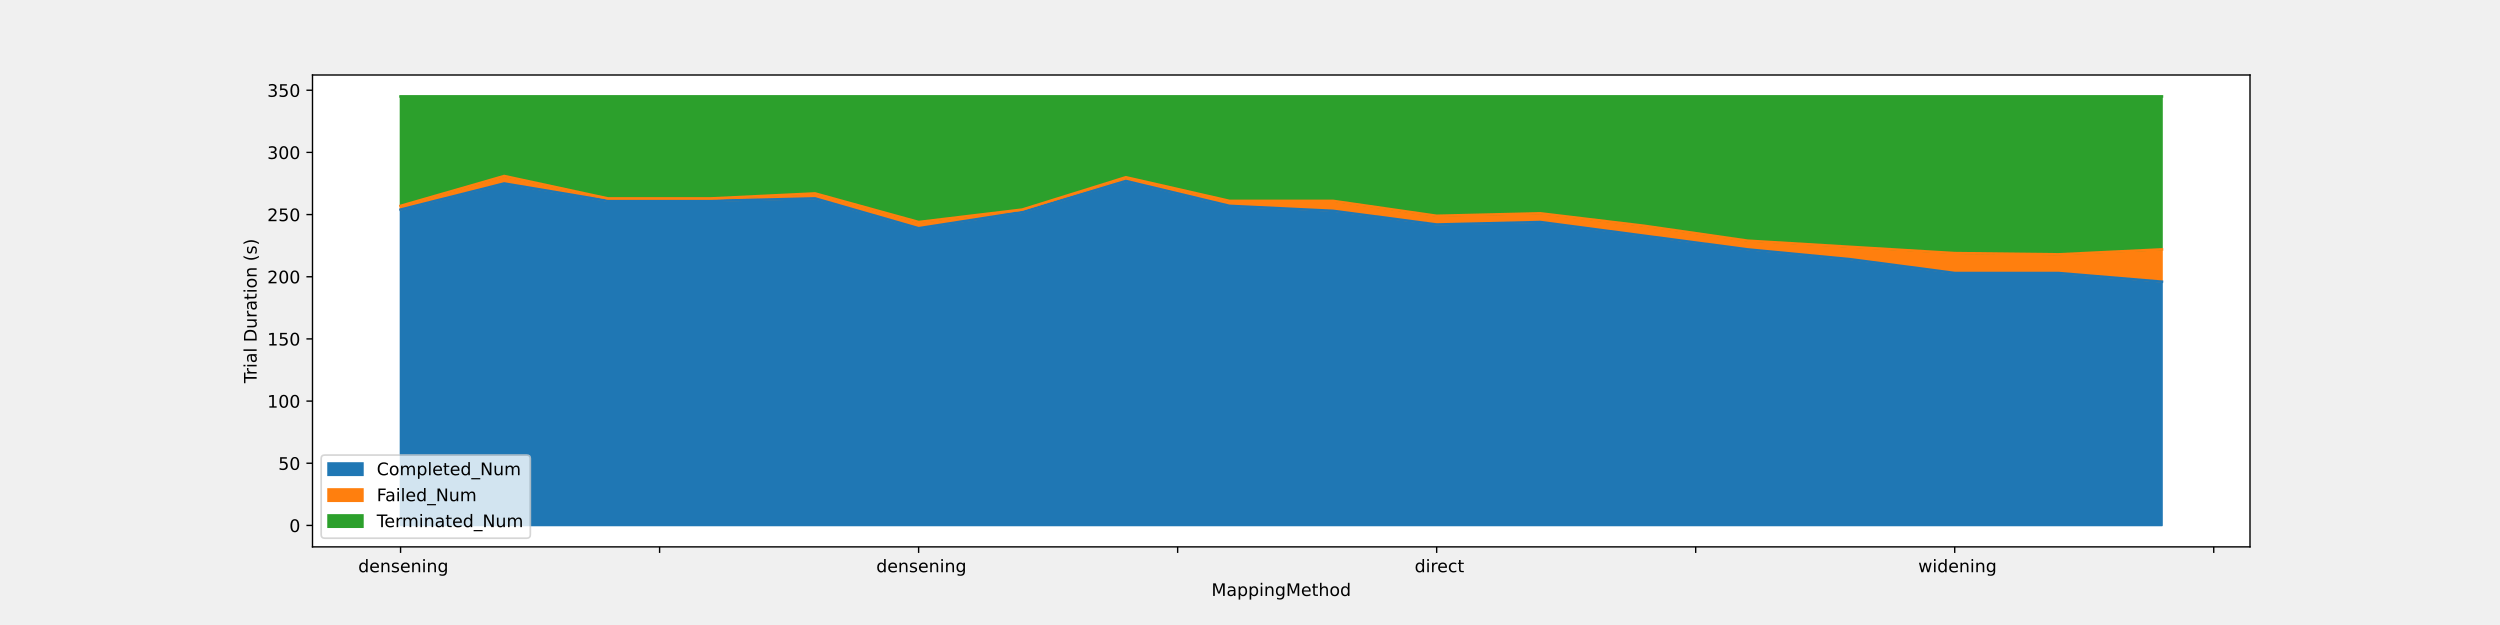
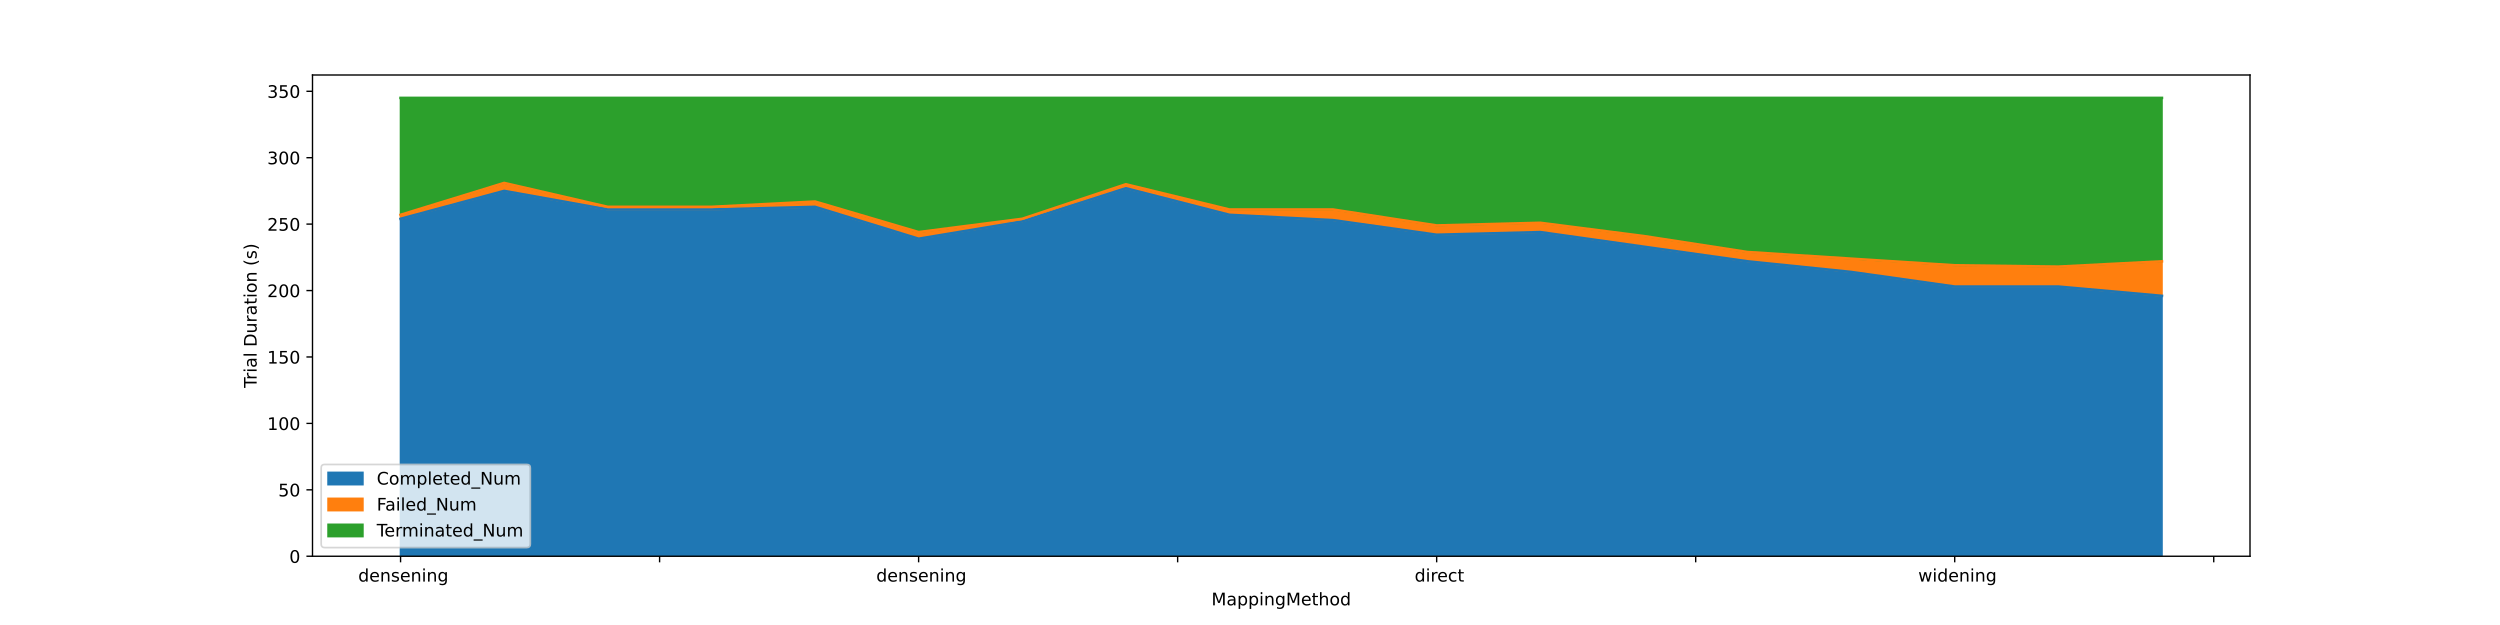
<svg xmlns="http://www.w3.org/2000/svg" xmlns:xlink="http://www.w3.org/1999/xlink" width="1440pt" height="360pt" viewBox="0 0 1440 360" version="1.1">
  <defs>
    <style type="text/css">*{stroke-linejoin: round; stroke-linecap: butt}</style>
  </defs>
  <g id="figure_1">
    <g id="patch_1">
-       <path d="M 0 360  L 1440 360  L 1440 0  L 0 0  L 0 360  z " style="fill: none" />
+       <path d="M 0 360  L 1440 360  L 1440 0  L 0 0  z " style="fill: #ffffff" />
    </g>
    <g id="axes_1">
      <g id="patch_2">
-         <path d="M 180 315  L 1296 315  L 1296 43.2  L 180 43.2  z " style="fill: #ffffff" />
+         <path d="M 180 320.4  L 1296 320.4  L 1296 43.2  L 180 43.2  z " style="fill: #ffffff" />
      </g>
      <g id="PolyCollection_1">
        <defs>
-           <path id="m0114e5b7a5" d="M 230.727 -239.271  L 230.727 -57.355  L 290.406 -57.355  L 350.086 -57.355  L 409.765 -57.355  L 469.444 -57.355  L 529.123 -57.355  L 588.802 -57.355  L 648.481 -57.355  L 708.16 -57.355  L 767.84 -57.355  L 827.519 -57.355  L 887.198 -57.355  L 946.877 -57.355  L 1006.556 -57.355  L 1066.235 -57.355  L 1125.914 -57.355  L 1185.594 -57.355  L 1245.273 -57.355  L 1245.273 -197.731  L 1245.273 -197.731  L 1185.594 -202.744  L 1125.914 -202.744  L 1066.235 -210.623  L 1006.556 -216.352  L 946.877 -224.23  L 887.198 -232.109  L 827.519 -230.676  L 767.84 -238.555  L 708.16 -241.419  L 648.481 -255.743  L 588.802 -237.838  L 529.123 -228.528  L 469.444 -245.717  L 409.765 -244.284  L 350.086 -244.284  L 290.406 -254.311  L 230.727 -239.271  z " style="stroke: #1f77b4" />
+           <path id="mae0c731b2c" d="M 230.727 -233.965  L 230.727 -39.6  L 290.406 -39.6  L 350.086 -39.6  L 409.765 -39.6  L 469.444 -39.6  L 529.123 -39.6  L 588.802 -39.6  L 648.481 -39.6  L 708.16 -39.6  L 767.84 -39.6  L 827.519 -39.6  L 887.198 -39.6  L 946.877 -39.6  L 1006.556 -39.6  L 1066.235 -39.6  L 1125.914 -39.6  L 1185.594 -39.6  L 1245.273 -39.6  L 1245.273 -189.583  L 1245.273 -189.583  L 1185.594 -194.939  L 1125.914 -194.939  L 1066.235 -203.357  L 1006.556 -209.478  L 946.877 -217.896  L 887.198 -226.313  L 827.519 -224.783  L 767.84 -233.2  L 708.16 -236.261  L 648.481 -251.565  L 588.802 -232.435  L 529.123 -222.487  L 469.444 -240.852  L 409.765 -239.322  L 350.086 -239.322  L 290.406 -250.035  L 230.727 -233.965  z " style="stroke: #1f77b4" />
        </defs>
-         <g clip-path="url(#p9089fec37b)">
-           <use xlink:href="#m0114e5b7a5" x="0" y="360" style="fill: #1f77b4; stroke: #1f77b4" />
+         <g clip-path="url(#pdadfdcd50f)">
+           <use xlink:href="#mae0c731b2c" x="0" y="360" style="fill: #1f77b4; stroke: #1f77b4" />
        </g>
      </g>
      <g id="PolyCollection_2">
        <defs>
-           <path id="m1a00fa5a3a" d="M 230.727 -241.419  L 230.727 -239.271  L 290.406 -254.311  L 350.086 -244.284  L 409.765 -244.284  L 469.444 -245.717  L 529.123 -228.528  L 588.802 -237.838  L 648.481 -255.743  L 708.16 -241.419  L 767.84 -238.555  L 827.519 -230.676  L 887.198 -232.109  L 946.877 -224.23  L 1006.556 -216.352  L 1066.235 -210.623  L 1125.914 -202.744  L 1185.594 -202.744  L 1245.273 -197.731  L 1245.273 -216.352  L 1245.273 -216.352  L 1185.594 -213.487  L 1125.914 -214.204  L 1066.235 -217.785  L 1006.556 -221.366  L 946.877 -229.96  L 887.198 -237.122  L 827.519 -235.69  L 767.84 -244.284  L 708.16 -244.284  L 648.481 -257.892  L 588.802 -239.271  L 529.123 -232.109  L 469.444 -248.581  L 409.765 -245.717  L 350.086 -245.717  L 290.406 -258.608  L 230.727 -241.419  z " style="stroke: #ff7f0e" />
+           <path id="m2bb4e7e075" d="M 230.727 -236.261  L 230.727 -233.965  L 290.406 -250.035  L 350.086 -239.322  L 409.765 -239.322  L 469.444 -240.852  L 529.123 -222.487  L 588.802 -232.435  L 648.481 -251.565  L 708.16 -236.261  L 767.84 -233.2  L 827.519 -224.783  L 887.198 -226.313  L 946.877 -217.896  L 1006.556 -209.478  L 1066.235 -203.357  L 1125.914 -194.939  L 1185.594 -194.939  L 1245.273 -189.583  L 1245.273 -209.478  L 1245.273 -209.478  L 1185.594 -206.417  L 1125.914 -207.183  L 1066.235 -211.009  L 1006.556 -214.835  L 946.877 -224.017  L 887.198 -231.67  L 827.519 -230.139  L 767.84 -239.322  L 708.16 -239.322  L 648.481 -253.861  L 588.802 -233.965  L 529.123 -226.313  L 469.444 -243.913  L 409.765 -240.852  L 350.086 -240.852  L 290.406 -254.626  L 230.727 -236.261  z " style="stroke: #ff7f0e" />
        </defs>
-         <g clip-path="url(#p9089fec37b)">
-           <use xlink:href="#m1a00fa5a3a" x="0" y="360" style="fill: #ff7f0e; stroke: #ff7f0e" />
+         <g clip-path="url(#pdadfdcd50f)">
+           <use xlink:href="#m2bb4e7e075" x="0" y="360" style="fill: #ff7f0e; stroke: #ff7f0e" />
        </g>
      </g>
      <g id="PolyCollection_3">
        <defs>
-           <path id="m5576ab4dcb" d="M 230.727 -304.445  L 230.727 -241.419  L 290.406 -258.608  L 350.086 -245.717  L 409.765 -245.717  L 469.444 -248.581  L 529.123 -232.109  L 588.802 -239.271  L 648.481 -257.892  L 708.16 -244.284  L 767.84 -244.284  L 827.519 -235.69  L 887.198 -237.122  L 946.877 -229.96  L 1006.556 -221.366  L 1066.235 -217.785  L 1125.914 -214.204  L 1185.594 -213.487  L 1245.273 -216.352  L 1245.273 -304.445  L 1245.273 -304.445  L 1185.594 -304.445  L 1125.914 -304.445  L 1066.235 -304.445  L 1006.556 -304.445  L 946.877 -304.445  L 887.198 -304.445  L 827.519 -304.445  L 767.84 -304.445  L 708.16 -304.445  L 648.481 -304.445  L 588.802 -304.445  L 529.123 -304.445  L 469.444 -304.445  L 409.765 -304.445  L 350.086 -304.445  L 290.406 -304.445  L 230.727 -304.445  z " style="stroke: #2ca02c" />
+           <path id="me5f525d7af" d="M 230.727 -303.6  L 230.727 -236.261  L 290.406 -254.626  L 350.086 -240.852  L 409.765 -240.852  L 469.444 -243.913  L 529.123 -226.313  L 588.802 -233.965  L 648.481 -253.861  L 708.16 -239.322  L 767.84 -239.322  L 827.519 -230.139  L 887.198 -231.67  L 946.877 -224.017  L 1006.556 -214.835  L 1066.235 -211.009  L 1125.914 -207.183  L 1185.594 -206.417  L 1245.273 -209.478  L 1245.273 -303.6  L 1245.273 -303.6  L 1185.594 -303.6  L 1125.914 -303.6  L 1066.235 -303.6  L 1006.556 -303.6  L 946.877 -303.6  L 887.198 -303.6  L 827.519 -303.6  L 767.84 -303.6  L 708.16 -303.6  L 648.481 -303.6  L 588.802 -303.6  L 529.123 -303.6  L 469.444 -303.6  L 409.765 -303.6  L 350.086 -303.6  L 290.406 -303.6  L 230.727 -303.6  z " style="stroke: #2ca02c" />
        </defs>
-         <g clip-path="url(#p9089fec37b)">
-           <use xlink:href="#m5576ab4dcb" x="0" y="360" style="fill: #2ca02c; stroke: #2ca02c" />
+         <g clip-path="url(#pdadfdcd50f)">
+           <use xlink:href="#me5f525d7af" x="0" y="360" style="fill: #2ca02c; stroke: #2ca02c" />
        </g>
      </g>
      <g id="matplotlib.axis_1">
        <g id="xtick_1">
          <g id="line2d_1">
            <defs>
-               <path id="m23cb8fc54e" d="M 0 0  L 0 3.5  " style="stroke: #000000; stroke-width: 0.8" />
-             </defs>
-             <g>
-               <use xlink:href="#m23cb8fc54e" x="230.727" y="315" style="stroke: #000000; stroke-width: 0.8" />
+               <path id="mcba599b658" d="M 0 0  L 0 3.5  " style="stroke: #000000; stroke-width: 0.8" />
+             </defs>
+             <g>
+               <use xlink:href="#mcba599b658" x="230.727" y="320.4" style="stroke: #000000; stroke-width: 0.8" />
            </g>
          </g>
          <g id="text_1">
-             <g transform="translate(203.1366 329.5984)scale(0.1 -0.1)">
+             <g transform="translate(203.1366 334.9984) scale(0.1 -0.1)">
              <defs>
                <path id="DejaVuSans-20" transform="scale(0.015625)" />
                <path id="DejaVuSans-64" d="M 2906 2969  L 2906 4863  L 3481 4863  L 3481 0  L 2906 0  L 2906 525  Q 2725 213 2448 61  Q 2172 -91 1784 -91  Q 1150 -91 751 415  Q 353 922 353 1747  Q 353 2572 751 3078  Q 1150 3584 1784 3584  Q 2172 3584 2448 3432  Q 2725 3281 2906 2969  z M 947 1747  Q 947 1113 1208 752  Q 1469 391 1925 391  Q 2381 391 2643 752  Q 2906 1113 2906 1747  Q 2906 2381 2643 2742  Q 2381 3103 1925 3103  Q 1469 3103 1208 2742  Q 947 2381 947 1747  z " transform="scale(0.015625)" />
                <path id="DejaVuSans-65" d="M 3597 1894  L 3597 1613  L 953 1613  Q 991 1019 1311 708  Q 1631 397 2203 397  Q 2534 397 2845 478  Q 3156 559 3463 722  L 3463 178  Q 3153 47 2828 -22  Q 2503 -91 2169 -91  Q 1331 -91 842 396  Q 353 884 353 1716  Q 353 2575 817 3079  Q 1281 3584 2069 3584  Q 2775 3584 3186 3129  Q 3597 2675 3597 1894  z M 3022 2063  Q 3016 2534 2758 2815  Q 2500 3097 2075 3097  Q 1594 3097 1305 2825  Q 1016 2553 972 2059  L 3022 2063  z " transform="scale(0.015625)" />
                <path id="DejaVuSans-6e" d="M 3513 2113  L 3513 0  L 2938 0  L 2938 2094  Q 2938 2591 2744 2837  Q 2550 3084 2163 3084  Q 1697 3084 1428 2787  Q 1159 2491 1159 1978  L 1159 0  L 581 0  L 581 3500  L 1159 3500  L 1159 2956  Q 1366 3272 1645 3428  Q 1925 3584 2291 3584  Q 2894 3584 3203 3211  Q 3513 2838 3513 2113  z " transform="scale(0.015625)" />
                <path id="DejaVuSans-73" d="M 2834 3397  L 2834 2853  Q 2591 2978 2328 3040  Q 2066 3103 1784 3103  Q 1356 3103 1142 2972  Q 928 2841 928 2578  Q 928 2378 1081 2264  Q 1234 2150 1697 2047  L 1894 2003  Q 2506 1872 2764 1633  Q 3022 1394 3022 966  Q 3022 478 2636 193  Q 2250 -91 1575 -91  Q 1294 -91 989 -36  Q 684 19 347 128  L 347 722  Q 666 556 975 473  Q 1284 391 1588 391  Q 1994 391 2212 530  Q 2431 669 2431 922  Q 2431 1156 2273 1281  Q 2116 1406 1581 1522  L 1381 1569  Q 847 1681 609 1914  Q 372 2147 372 2553  Q 372 3047 722 3315  Q 1072 3584 1716 3584  Q 2034 3584 2315 3537  Q 2597 3491 2834 3397  z " transform="scale(0.015625)" />
                <path id="DejaVuSans-69" d="M 603 3500  L 1178 3500  L 1178 0  L 603 0  L 603 3500  z M 603 4863  L 1178 4863  L 1178 4134  L 603 4134  L 603 4863  z " transform="scale(0.015625)" />
                <path id="DejaVuSans-67" d="M 2906 1791  Q 2906 2416 2648 2759  Q 2391 3103 1925 3103  Q 1463 3103 1205 2759  Q 947 2416 947 1791  Q 947 1169 1205 825  Q 1463 481 1925 481  Q 2391 481 2648 825  Q 2906 1169 2906 1791  z M 3481 434  Q 3481 -459 3084 -895  Q 2688 -1331 1869 -1331  Q 1566 -1331 1297 -1286  Q 1028 -1241 775 -1147  L 775 -588  Q 1028 -725 1275 -790  Q 1522 -856 1778 -856  Q 2344 -856 2625 -561  Q 2906 -266 2906 331  L 2906 616  Q 2728 306 2450 153  Q 2172 0 1784 0  Q 1141 0 747 490  Q 353 981 353 1791  Q 353 2603 747 3093  Q 1141 3584 1784 3584  Q 2172 3584 2450 3431  Q 2728 3278 2906 2969  L 2906 3500  L 3481 3500  L 3481 434  z " transform="scale(0.015625)" />
              </defs>
              <use xlink:href="#DejaVuSans-20" />
              <use xlink:href="#DejaVuSans-64" x="31.787" />
              <use xlink:href="#DejaVuSans-65" x="95.264" />
              <use xlink:href="#DejaVuSans-6e" x="156.787" />
              <use xlink:href="#DejaVuSans-73" x="220.166" />
              <use xlink:href="#DejaVuSans-65" x="272.266" />
              <use xlink:href="#DejaVuSans-6e" x="333.789" />
              <use xlink:href="#DejaVuSans-69" x="397.168" />
              <use xlink:href="#DejaVuSans-6e" x="424.951" />
              <use xlink:href="#DejaVuSans-67" x="488.33" />
            </g>
          </g>
        </g>
        <g id="xtick_2">
          <g id="line2d_2">
            <g>
-               <use xlink:href="#m23cb8fc54e" x="379.925" y="315" style="stroke: #000000; stroke-width: 0.8" />
+               <use xlink:href="#mcba599b658" x="379.925" y="320.4" style="stroke: #000000; stroke-width: 0.8" />
            </g>
          </g>
        </g>
        <g id="xtick_3">
          <g id="line2d_3">
            <g>
-               <use xlink:href="#m23cb8fc54e" x="529.123" y="315" style="stroke: #000000; stroke-width: 0.8" />
+               <use xlink:href="#mcba599b658" x="529.123" y="320.4" style="stroke: #000000; stroke-width: 0.8" />
            </g>
          </g>
          <g id="text_2">
-             <g transform="translate(501.5324 329.5984)scale(0.1 -0.1)">
+             <g transform="translate(501.5324 334.9984) scale(0.1 -0.1)">
              <use xlink:href="#DejaVuSans-20" />
              <use xlink:href="#DejaVuSans-64" x="31.787" />
              <use xlink:href="#DejaVuSans-65" x="95.264" />
              <use xlink:href="#DejaVuSans-6e" x="156.787" />
              <use xlink:href="#DejaVuSans-73" x="220.166" />
              <use xlink:href="#DejaVuSans-65" x="272.266" />
              <use xlink:href="#DejaVuSans-6e" x="333.789" />
              <use xlink:href="#DejaVuSans-69" x="397.168" />
              <use xlink:href="#DejaVuSans-6e" x="424.951" />
              <use xlink:href="#DejaVuSans-67" x="488.33" />
            </g>
          </g>
        </g>
        <g id="xtick_4">
          <g id="line2d_4">
            <g>
-               <use xlink:href="#m23cb8fc54e" x="678.321" y="315" style="stroke: #000000; stroke-width: 0.8" />
+               <use xlink:href="#mcba599b658" x="678.321" y="320.4" style="stroke: #000000; stroke-width: 0.8" />
            </g>
          </g>
        </g>
        <g id="xtick_5">
          <g id="line2d_5">
            <g>
-               <use xlink:href="#m23cb8fc54e" x="827.519" y="315" style="stroke: #000000; stroke-width: 0.8" />
+               <use xlink:href="#mcba599b658" x="827.519" y="320.4" style="stroke: #000000; stroke-width: 0.8" />
            </g>
          </g>
          <g id="text_3">
-             <g transform="translate(811.6375 329.5984)scale(0.1 -0.1)">
+             <g transform="translate(811.6375 334.9984) scale(0.1 -0.1)">
              <defs>
                <path id="DejaVuSans-72" d="M 2631 2963  Q 2534 3019 2420 3045  Q 2306 3072 2169 3072  Q 1681 3072 1420 2755  Q 1159 2438 1159 1844  L 1159 0  L 581 0  L 581 3500  L 1159 3500  L 1159 2956  Q 1341 3275 1631 3429  Q 1922 3584 2338 3584  Q 2397 3584 2469 3576  Q 2541 3569 2628 3553  L 2631 2963  z " transform="scale(0.015625)" />
                <path id="DejaVuSans-63" d="M 3122 3366  L 3122 2828  Q 2878 2963 2633 3030  Q 2388 3097 2138 3097  Q 1578 3097 1268 2742  Q 959 2388 959 1747  Q 959 1106 1268 751  Q 1578 397 2138 397  Q 2388 397 2633 464  Q 2878 531 3122 666  L 3122 134  Q 2881 22 2623 -34  Q 2366 -91 2075 -91  Q 1284 -91 818 406  Q 353 903 353 1747  Q 353 2603 823 3093  Q 1294 3584 2113 3584  Q 2378 3584 2631 3529  Q 2884 3475 3122 3366  z " transform="scale(0.015625)" />
                <path id="DejaVuSans-74" d="M 1172 4494  L 1172 3500  L 2356 3500  L 2356 3053  L 1172 3053  L 1172 1153  Q 1172 725 1289 603  Q 1406 481 1766 481  L 2356 481  L 2356 0  L 1766 0  Q 1100 0 847 248  Q 594 497 594 1153  L 594 3053  L 172 3053  L 172 3500  L 594 3500  L 594 4494  L 1172 4494  z " transform="scale(0.015625)" />
              </defs>
              <use xlink:href="#DejaVuSans-20" />
              <use xlink:href="#DejaVuSans-64" x="31.787" />
              <use xlink:href="#DejaVuSans-69" x="95.264" />
              <use xlink:href="#DejaVuSans-72" x="123.047" />
              <use xlink:href="#DejaVuSans-65" x="161.91" />
              <use xlink:href="#DejaVuSans-63" x="223.434" />
              <use xlink:href="#DejaVuSans-74" x="278.414" />
            </g>
          </g>
        </g>
        <g id="xtick_6">
          <g id="line2d_6">
            <g>
-               <use xlink:href="#m23cb8fc54e" x="976.717" y="315" style="stroke: #000000; stroke-width: 0.8" />
+               <use xlink:href="#mcba599b658" x="976.717" y="320.4" style="stroke: #000000; stroke-width: 0.8" />
            </g>
          </g>
        </g>
        <g id="xtick_7">
          <g id="line2d_7">
            <g>
-               <use xlink:href="#m23cb8fc54e" x="1125.914" y="315" style="stroke: #000000; stroke-width: 0.8" />
+               <use xlink:href="#mcba599b658" x="1125.914" y="320.4" style="stroke: #000000; stroke-width: 0.8" />
            </g>
          </g>
          <g id="text_4">
-             <g transform="translate(1101.696 329.5984)scale(0.1 -0.1)">
+             <g transform="translate(1101.696 334.9984) scale(0.1 -0.1)">
              <defs>
                <path id="DejaVuSans-77" d="M 269 3500  L 844 3500  L 1563 769  L 2278 3500  L 2956 3500  L 3675 769  L 4391 3500  L 4966 3500  L 4050 0  L 3372 0  L 2619 2869  L 1863 0  L 1184 0  L 269 3500  z " transform="scale(0.015625)" />
              </defs>
              <use xlink:href="#DejaVuSans-20" />
              <use xlink:href="#DejaVuSans-77" x="31.787" />
              <use xlink:href="#DejaVuSans-69" x="113.574" />
              <use xlink:href="#DejaVuSans-64" x="141.357" />
              <use xlink:href="#DejaVuSans-65" x="204.834" />
              <use xlink:href="#DejaVuSans-6e" x="266.357" />
              <use xlink:href="#DejaVuSans-69" x="329.736" />
              <use xlink:href="#DejaVuSans-6e" x="357.52" />
              <use xlink:href="#DejaVuSans-67" x="420.898" />
            </g>
          </g>
        </g>
        <g id="xtick_8">
          <g id="line2d_8">
            <g>
-               <use xlink:href="#m23cb8fc54e" x="1275.112" y="315" style="stroke: #000000; stroke-width: 0.8" />
+               <use xlink:href="#mcba599b658" x="1275.112" y="320.4" style="stroke: #000000; stroke-width: 0.8" />
            </g>
          </g>
        </g>
        <g id="text_5">
-           <g transform="translate(697.7883 343.2766)scale(0.1 -0.1)">
+           <g transform="translate(697.7883 348.6766) scale(0.1 -0.1)">
            <defs>
              <path id="DejaVuSans-4d" d="M 628 4666  L 1569 4666  L 2759 1491  L 3956 4666  L 4897 4666  L 4897 0  L 4281 0  L 4281 4097  L 3078 897  L 2444 897  L 1241 4097  L 1241 0  L 628 0  L 628 4666  z " transform="scale(0.015625)" />
              <path id="DejaVuSans-61" d="M 2194 1759  Q 1497 1759 1228 1600  Q 959 1441 959 1056  Q 959 750 1161 570  Q 1363 391 1709 391  Q 2188 391 2477 730  Q 2766 1069 2766 1631  L 2766 1759  L 2194 1759  z M 3341 1997  L 3341 0  L 2766 0  L 2766 531  Q 2569 213 2275 61  Q 1981 -91 1556 -91  Q 1019 -91 701 211  Q 384 513 384 1019  Q 384 1609 779 1909  Q 1175 2209 1959 2209  L 2766 2209  L 2766 2266  Q 2766 2663 2505 2880  Q 2244 3097 1772 3097  Q 1472 3097 1187 3025  Q 903 2953 641 2809  L 641 3341  Q 956 3463 1253 3523  Q 1550 3584 1831 3584  Q 2591 3584 2966 3190  Q 3341 2797 3341 1997  z " transform="scale(0.015625)" />
              <path id="DejaVuSans-70" d="M 1159 525  L 1159 -1331  L 581 -1331  L 581 3500  L 1159 3500  L 1159 2969  Q 1341 3281 1617 3432  Q 1894 3584 2278 3584  Q 2916 3584 3314 3078  Q 3713 2572 3713 1747  Q 3713 922 3314 415  Q 2916 -91 2278 -91  Q 1894 -91 1617 61  Q 1341 213 1159 525  z M 3116 1747  Q 3116 2381 2855 2742  Q 2594 3103 2138 3103  Q 1681 3103 1420 2742  Q 1159 2381 1159 1747  Q 1159 1113 1420 752  Q 1681 391 2138 391  Q 2594 391 2855 752  Q 3116 1113 3116 1747  z " transform="scale(0.015625)" />
              <path id="DejaVuSans-68" d="M 3513 2113  L 3513 0  L 2938 0  L 2938 2094  Q 2938 2591 2744 2837  Q 2550 3084 2163 3084  Q 1697 3084 1428 2787  Q 1159 2491 1159 1978  L 1159 0  L 581 0  L 581 4863  L 1159 4863  L 1159 2956  Q 1366 3272 1645 3428  Q 1925 3584 2291 3584  Q 2894 3584 3203 3211  Q 3513 2838 3513 2113  z " transform="scale(0.015625)" />
              <path id="DejaVuSans-6f" d="M 1959 3097  Q 1497 3097 1228 2736  Q 959 2375 959 1747  Q 959 1119 1226 758  Q 1494 397 1959 397  Q 2419 397 2687 759  Q 2956 1122 2956 1747  Q 2956 2369 2687 2733  Q 2419 3097 1959 3097  z M 1959 3584  Q 2709 3584 3137 3096  Q 3566 2609 3566 1747  Q 3566 888 3137 398  Q 2709 -91 1959 -91  Q 1206 -91 779 398  Q 353 888 353 1747  Q 353 2609 779 3096  Q 1206 3584 1959 3584  z " transform="scale(0.015625)" />
            </defs>
            <use xlink:href="#DejaVuSans-4d" />
            <use xlink:href="#DejaVuSans-61" x="86.279" />
            <use xlink:href="#DejaVuSans-70" x="147.559" />
            <use xlink:href="#DejaVuSans-70" x="211.035" />
            <use xlink:href="#DejaVuSans-69" x="274.512" />
            <use xlink:href="#DejaVuSans-6e" x="302.295" />
            <use xlink:href="#DejaVuSans-67" x="365.674" />
            <use xlink:href="#DejaVuSans-4d" x="429.15" />
            <use xlink:href="#DejaVuSans-65" x="515.43" />
            <use xlink:href="#DejaVuSans-74" x="576.953" />
            <use xlink:href="#DejaVuSans-68" x="616.162" />
            <use xlink:href="#DejaVuSans-6f" x="679.541" />
            <use xlink:href="#DejaVuSans-64" x="740.723" />
          </g>
        </g>
      </g>
      <g id="matplotlib.axis_2">
        <g id="ytick_1">
          <g id="line2d_9">
            <defs>
-               <path id="m3a25b80af1" d="M 0 0  L -3.5 0  " style="stroke: #000000; stroke-width: 0.8" />
-             </defs>
-             <g>
-               <use xlink:href="#m3a25b80af1" x="180" y="302.645" style="stroke: #000000; stroke-width: 0.8" />
+               <path id="m53bfe508b7" d="M 0 0  L -3.5 0  " style="stroke: #000000; stroke-width: 0.8" />
+             </defs>
+             <g>
+               <use xlink:href="#m53bfe508b7" x="180" y="320.4" style="stroke: #000000; stroke-width: 0.8" />
            </g>
          </g>
          <g id="text_6">
-             <g transform="translate(166.6375 306.4447)scale(0.1 -0.1)">
+             <g transform="translate(166.6375 324.1992) scale(0.1 -0.1)">
              <defs>
                <path id="DejaVuSans-30" d="M 2034 4250  Q 1547 4250 1301 3770  Q 1056 3291 1056 2328  Q 1056 1369 1301 889  Q 1547 409 2034 409  Q 2525 409 2770 889  Q 3016 1369 3016 2328  Q 3016 3291 2770 3770  Q 2525 4250 2034 4250  z M 2034 4750  Q 2819 4750 3233 4129  Q 3647 3509 3647 2328  Q 3647 1150 3233 529  Q 2819 -91 2034 -91  Q 1250 -91 836 529  Q 422 1150 422 2328  Q 422 3509 836 4129  Q 1250 4750 2034 4750  z " transform="scale(0.015625)" />
              </defs>
              <use xlink:href="#DejaVuSans-30" />
            </g>
          </g>
        </g>
        <g id="ytick_2">
          <g id="line2d_10">
            <g>
-               <use xlink:href="#m3a25b80af1" x="180" y="266.835" style="stroke: #000000; stroke-width: 0.8" />
+               <use xlink:href="#m53bfe508b7" x="180" y="282.139" style="stroke: #000000; stroke-width: 0.8" />
            </g>
          </g>
          <g id="text_7">
-             <g transform="translate(160.275 270.6344)scale(0.1 -0.1)">
+             <g transform="translate(160.275 285.9383) scale(0.1 -0.1)">
              <defs>
                <path id="DejaVuSans-35" d="M 691 4666  L 3169 4666  L 3169 4134  L 1269 4134  L 1269 2991  Q 1406 3038 1543 3061  Q 1681 3084 1819 3084  Q 2600 3084 3056 2656  Q 3513 2228 3513 1497  Q 3513 744 3044 326  Q 2575 -91 1722 -91  Q 1428 -91 1123 -41  Q 819 9 494 109  L 494 744  Q 775 591 1075 516  Q 1375 441 1709 441  Q 2250 441 2565 725  Q 2881 1009 2881 1497  Q 2881 1984 2565 2268  Q 2250 2553 1709 2553  Q 1456 2553 1204 2497  Q 953 2441 691 2322  L 691 4666  z " transform="scale(0.015625)" />
              </defs>
              <use xlink:href="#DejaVuSans-35" />
              <use xlink:href="#DejaVuSans-30" x="63.623" />
            </g>
          </g>
        </g>
        <g id="ytick_3">
          <g id="line2d_11">
            <g>
-               <use xlink:href="#m3a25b80af1" x="180" y="231.025" style="stroke: #000000; stroke-width: 0.8" />
+               <use xlink:href="#m53bfe508b7" x="180" y="243.878" style="stroke: #000000; stroke-width: 0.8" />
            </g>
          </g>
          <g id="text_8">
-             <g transform="translate(153.9125 234.8241)scale(0.1 -0.1)">
+             <g transform="translate(153.9125 247.6775) scale(0.1 -0.1)">
              <defs>
                <path id="DejaVuSans-31" d="M 794 531  L 1825 531  L 1825 4091  L 703 3866  L 703 4441  L 1819 4666  L 2450 4666  L 2450 531  L 3481 531  L 3481 0  L 794 0  L 794 531  z " transform="scale(0.015625)" />
              </defs>
              <use xlink:href="#DejaVuSans-31" />
              <use xlink:href="#DejaVuSans-30" x="63.623" />
              <use xlink:href="#DejaVuSans-30" x="127.246" />
            </g>
          </g>
        </g>
        <g id="ytick_4">
          <g id="line2d_12">
            <g>
-               <use xlink:href="#m3a25b80af1" x="180" y="195.215" style="stroke: #000000; stroke-width: 0.8" />
+               <use xlink:href="#m53bfe508b7" x="180" y="205.617" style="stroke: #000000; stroke-width: 0.8" />
            </g>
          </g>
          <g id="text_9">
-             <g transform="translate(153.9125 199.0138)scale(0.1 -0.1)">
+             <g transform="translate(153.9125 209.4166) scale(0.1 -0.1)">
              <use xlink:href="#DejaVuSans-31" />
              <use xlink:href="#DejaVuSans-35" x="63.623" />
              <use xlink:href="#DejaVuSans-30" x="127.246" />
            </g>
          </g>
        </g>
        <g id="ytick_5">
          <g id="line2d_13">
            <g>
-               <use xlink:href="#m3a25b80af1" x="180" y="159.404" style="stroke: #000000; stroke-width: 0.8" />
+               <use xlink:href="#m53bfe508b7" x="180" y="167.357" style="stroke: #000000; stroke-width: 0.8" />
            </g>
          </g>
          <g id="text_10">
-             <g transform="translate(153.9125 163.2036)scale(0.1 -0.1)">
+             <g transform="translate(153.9125 171.1557) scale(0.1 -0.1)">
              <defs>
                <path id="DejaVuSans-32" d="M 1228 531  L 3431 531  L 3431 0  L 469 0  L 469 531  Q 828 903 1448 1529  Q 2069 2156 2228 2338  Q 2531 2678 2651 2914  Q 2772 3150 2772 3378  Q 2772 3750 2511 3984  Q 2250 4219 1831 4219  Q 1534 4219 1204 4116  Q 875 4013 500 3803  L 500 4441  Q 881 4594 1212 4672  Q 1544 4750 1819 4750  Q 2544 4750 2975 4387  Q 3406 4025 3406 3419  Q 3406 3131 3298 2873  Q 3191 2616 2906 2266  Q 2828 2175 2409 1742  Q 1991 1309 1228 531  z " transform="scale(0.015625)" />
              </defs>
              <use xlink:href="#DejaVuSans-32" />
              <use xlink:href="#DejaVuSans-30" x="63.623" />
              <use xlink:href="#DejaVuSans-30" x="127.246" />
            </g>
          </g>
        </g>
        <g id="ytick_6">
          <g id="line2d_14">
            <g>
-               <use xlink:href="#m3a25b80af1" x="180" y="123.594" style="stroke: #000000; stroke-width: 0.8" />
+               <use xlink:href="#m53bfe508b7" x="180" y="129.096" style="stroke: #000000; stroke-width: 0.8" />
            </g>
          </g>
          <g id="text_11">
-             <g transform="translate(153.9125 127.3933)scale(0.1 -0.1)">
+             <g transform="translate(153.9125 132.8949) scale(0.1 -0.1)">
              <use xlink:href="#DejaVuSans-32" />
              <use xlink:href="#DejaVuSans-35" x="63.623" />
              <use xlink:href="#DejaVuSans-30" x="127.246" />
            </g>
          </g>
        </g>
        <g id="ytick_7">
          <g id="line2d_15">
            <g>
-               <use xlink:href="#m3a25b80af1" x="180" y="87.784" style="stroke: #000000; stroke-width: 0.8" />
+               <use xlink:href="#m53bfe508b7" x="180" y="90.835" style="stroke: #000000; stroke-width: 0.8" />
            </g>
          </g>
          <g id="text_12">
-             <g transform="translate(153.9125 91.58301)scale(0.1 -0.1)">
+             <g transform="translate(153.9125 94.634) scale(0.1 -0.1)">
              <defs>
                <path id="DejaVuSans-33" d="M 2597 2516  Q 3050 2419 3304 2112  Q 3559 1806 3559 1356  Q 3559 666 3084 287  Q 2609 -91 1734 -91  Q 1441 -91 1130 -33  Q 819 25 488 141  L 488 750  Q 750 597 1062 519  Q 1375 441 1716 441  Q 2309 441 2620 675  Q 2931 909 2931 1356  Q 2931 1769 2642 2001  Q 2353 2234 1838 2234  L 1294 2234  L 1294 2753  L 1863 2753  Q 2328 2753 2575 2939  Q 2822 3125 2822 3475  Q 2822 3834 2567 4026  Q 2313 4219 1838 4219  Q 1578 4219 1281 4162  Q 984 4106 628 3988  L 628 4550  Q 988 4650 1302 4700  Q 1616 4750 1894 4750  Q 2613 4750 3031 4423  Q 3450 4097 3450 3541  Q 3450 3153 3228 2886  Q 3006 2619 2597 2516  z " transform="scale(0.015625)" />
              </defs>
              <use xlink:href="#DejaVuSans-33" />
              <use xlink:href="#DejaVuSans-30" x="63.623" />
              <use xlink:href="#DejaVuSans-30" x="127.246" />
            </g>
          </g>
        </g>
        <g id="ytick_8">
          <g id="line2d_16">
            <g>
-               <use xlink:href="#m3a25b80af1" x="180" y="51.974" style="stroke: #000000; stroke-width: 0.8" />
+               <use xlink:href="#m53bfe508b7" x="180" y="52.574" style="stroke: #000000; stroke-width: 0.8" />
            </g>
          </g>
          <g id="text_13">
-             <g transform="translate(153.9125 55.77274)scale(0.1 -0.1)">
+             <g transform="translate(153.9125 56.37313) scale(0.1 -0.1)">
              <use xlink:href="#DejaVuSans-33" />
              <use xlink:href="#DejaVuSans-35" x="63.623" />
              <use xlink:href="#DejaVuSans-30" x="127.246" />
            </g>
          </g>
        </g>
        <g id="text_14">
-           <g transform="translate(147.8328 220.7141)rotate(-90)scale(0.1 -0.1)">
+           <g transform="translate(147.8328 223.4141) rotate(-90) scale(0.1 -0.1)">
            <defs>
              <path id="DejaVuSans-54" d="M -19 4666  L 3928 4666  L 3928 4134  L 2272 4134  L 2272 0  L 1638 0  L 1638 4134  L -19 4134  L -19 4666  z " transform="scale(0.015625)" />
              <path id="DejaVuSans-6c" d="M 603 4863  L 1178 4863  L 1178 0  L 603 0  L 603 4863  z " transform="scale(0.015625)" />
              <path id="DejaVuSans-44" d="M 1259 4147  L 1259 519  L 2022 519  Q 2988 519 3436 956  Q 3884 1394 3884 2338  Q 3884 3275 3436 3711  Q 2988 4147 2022 4147  L 1259 4147  z M 628 4666  L 1925 4666  Q 3281 4666 3915 4102  Q 4550 3538 4550 2338  Q 4550 1131 3912 565  Q 3275 0 1925 0  L 628 0  L 628 4666  z " transform="scale(0.015625)" />
              <path id="DejaVuSans-75" d="M 544 1381  L 544 3500  L 1119 3500  L 1119 1403  Q 1119 906 1312 657  Q 1506 409 1894 409  Q 2359 409 2629 706  Q 2900 1003 2900 1516  L 2900 3500  L 3475 3500  L 3475 0  L 2900 0  L 2900 538  Q 2691 219 2414 64  Q 2138 -91 1772 -91  Q 1169 -91 856 284  Q 544 659 544 1381  z M 1991 3584  L 1991 3584  z " transform="scale(0.015625)" />
              <path id="DejaVuSans-28" d="M 1984 4856  Q 1566 4138 1362 3434  Q 1159 2731 1159 2009  Q 1159 1288 1364 580  Q 1569 -128 1984 -844  L 1484 -844  Q 1016 -109 783 600  Q 550 1309 550 2009  Q 550 2706 781 3412  Q 1013 4119 1484 4856  L 1984 4856  z " transform="scale(0.015625)" />
              <path id="DejaVuSans-29" d="M 513 4856  L 1013 4856  Q 1481 4119 1714 3412  Q 1947 2706 1947 2009  Q 1947 1309 1714 600  Q 1481 -109 1013 -844  L 513 -844  Q 928 -128 1133 580  Q 1338 1288 1338 2009  Q 1338 2731 1133 3434  Q 928 4138 513 4856  z " transform="scale(0.015625)" />
            </defs>
            <use xlink:href="#DejaVuSans-54" />
            <use xlink:href="#DejaVuSans-72" x="46.334" />
            <use xlink:href="#DejaVuSans-69" x="87.447" />
            <use xlink:href="#DejaVuSans-61" x="115.23" />
            <use xlink:href="#DejaVuSans-6c" x="176.51" />
            <use xlink:href="#DejaVuSans-20" x="204.293" />
            <use xlink:href="#DejaVuSans-44" x="236.08" />
            <use xlink:href="#DejaVuSans-75" x="313.082" />
            <use xlink:href="#DejaVuSans-72" x="376.461" />
            <use xlink:href="#DejaVuSans-61" x="417.574" />
            <use xlink:href="#DejaVuSans-74" x="478.854" />
            <use xlink:href="#DejaVuSans-69" x="518.062" />
            <use xlink:href="#DejaVuSans-6f" x="545.846" />
            <use xlink:href="#DejaVuSans-6e" x="607.027" />
            <use xlink:href="#DejaVuSans-20" x="670.406" />
            <use xlink:href="#DejaVuSans-28" x="702.193" />
            <use xlink:href="#DejaVuSans-73" x="741.207" />
            <use xlink:href="#DejaVuSans-29" x="793.307" />
          </g>
        </g>
      </g>
      <g id="line2d_17">
-         <path d="M 230.727 120.729  L 290.406 105.689  L 350.086 115.716  L 409.765 115.716  L 469.444 114.283  L 529.123 131.472  L 588.802 122.162  L 648.481 104.257  L 708.16 118.581  L 767.84 121.445  L 827.519 129.324  L 887.198 127.891  L 946.877 135.77  L 1006.556 143.648  L 1066.235 149.377  L 1125.914 157.256  L 1185.594 157.256  L 1245.273 162.269  " clip-path="url(#p9089fec37b)" style="fill: none; stroke: #1f77b4; stroke-width: 1.5; stroke-linecap: square" />
+         <path d="M 230.727 126.035  L 290.406 109.965  L 350.086 120.678  L 409.765 120.678  L 469.444 119.148  L 529.123 137.513  L 588.802 127.565  L 648.481 108.435  L 708.16 123.739  L 767.84 126.8  L 827.519 135.217  L 887.198 133.687  L 946.877 142.104  L 1006.556 150.522  L 1066.235 156.643  L 1125.914 165.061  L 1185.594 165.061  L 1245.273 170.417  " clip-path="url(#pdadfdcd50f)" style="fill: none; stroke: #1f77b4; stroke-width: 1.5; stroke-linecap: square" />
      </g>
      <g id="line2d_18">
-         <path d="M 230.727 118.581  L 290.406 101.392  L 350.086 114.283  L 409.765 114.283  L 469.444 111.419  L 529.123 127.891  L 588.802 120.729  L 648.481 102.108  L 708.16 115.716  L 767.84 115.716  L 827.519 124.31  L 887.198 122.878  L 946.877 130.04  L 1006.556 138.634  L 1066.235 142.215  L 1125.914 145.796  L 1185.594 146.513  L 1245.273 143.648  " clip-path="url(#p9089fec37b)" style="fill: none; stroke: #ff7f0e; stroke-width: 1.5; stroke-linecap: square" />
+         <path d="M 230.727 123.739  L 290.406 105.374  L 350.086 119.148  L 409.765 119.148  L 469.444 116.087  L 529.123 133.687  L 588.802 126.035  L 648.481 106.139  L 708.16 120.678  L 767.84 120.678  L 827.519 129.861  L 887.198 128.33  L 946.877 135.983  L 1006.556 145.165  L 1066.235 148.991  L 1125.914 152.817  L 1185.594 153.583  L 1245.273 150.522  " clip-path="url(#pdadfdcd50f)" style="fill: none; stroke: #ff7f0e; stroke-width: 1.5; stroke-linecap: square" />
      </g>
      <g id="line2d_19">
-         <path d="M 230.727 55.555  L 290.406 55.555  L 350.086 55.555  L 409.765 55.555  L 469.444 55.555  L 529.123 55.555  L 588.802 55.555  L 648.481 55.555  L 708.16 55.555  L 767.84 55.555  L 827.519 55.555  L 887.198 55.555  L 946.877 55.555  L 1006.556 55.555  L 1066.235 55.555  L 1125.914 55.555  L 1185.594 55.555  L 1245.273 55.555  " clip-path="url(#p9089fec37b)" style="fill: none; stroke: #2ca02c; stroke-width: 1.5; stroke-linecap: square" />
+         <path d="M 230.727 56.4  L 290.406 56.4  L 350.086 56.4  L 409.765 56.4  L 469.444 56.4  L 529.123 56.4  L 588.802 56.4  L 648.481 56.4  L 708.16 56.4  L 767.84 56.4  L 827.519 56.4  L 887.198 56.4  L 946.877 56.4  L 1006.556 56.4  L 1066.235 56.4  L 1125.914 56.4  L 1185.594 56.4  L 1245.273 56.4  " clip-path="url(#pdadfdcd50f)" style="fill: none; stroke: #2ca02c; stroke-width: 1.5; stroke-linecap: square" />
      </g>
      <g id="patch_3">
-         <path d="M 180 315  L 180 43.2  " style="fill: none; stroke: #000000; stroke-width: 0.8; stroke-linejoin: miter; stroke-linecap: square" />
+         <path d="M 180 320.4  L 180 43.2  " style="fill: none; stroke: #000000; stroke-width: 0.8; stroke-linejoin: miter; stroke-linecap: square" />
      </g>
      <g id="patch_4">
-         <path d="M 1296 315  L 1296 43.2  " style="fill: none; stroke: #000000; stroke-width: 0.8; stroke-linejoin: miter; stroke-linecap: square" />
+         <path d="M 1296 320.4  L 1296 43.2  " style="fill: none; stroke: #000000; stroke-width: 0.8; stroke-linejoin: miter; stroke-linecap: square" />
      </g>
      <g id="patch_5">
-         <path d="M 180 315  L 1296 315  " style="fill: none; stroke: #000000; stroke-width: 0.8; stroke-linejoin: miter; stroke-linecap: square" />
+         <path d="M 180 320.4  L 1296 320.4  " style="fill: none; stroke: #000000; stroke-width: 0.8; stroke-linejoin: miter; stroke-linecap: square" />
      </g>
      <g id="patch_6">
        <path d="M 180 43.2  L 1296 43.2  " style="fill: none; stroke: #000000; stroke-width: 0.8; stroke-linejoin: miter; stroke-linecap: square" />
      </g>
      <g id="legend_1">
        <g id="patch_7">
-           <path d="M 187 310  L 303.462 310  Q 305.462 310 305.462 308  L 305.462 264.131  Q 305.462 262.131 303.462 262.131  L 187 262.131  Q 185 262.131 185 264.131  L 185 308  Q 185 310 187 310  z " style="fill: #ffffff; opacity: 0.8; stroke: #cccccc; stroke-linejoin: miter" />
+           <path d="M 187 315.4  L 303.462 315.4  Q 305.462 315.4 305.462 313.4  L 305.462 269.531  Q 305.462 267.531 303.462 267.531  L 187 267.531  Q 185 267.531 185 269.531  L 185 313.4  Q 185 315.4 187 315.4  z " style="fill: #ffffff; opacity: 0.8; stroke: #cccccc; stroke-linejoin: miter" />
        </g>
        <g id="patch_8">
-           <path d="M 189 273.73  L 209 273.73  L 209 266.73  L 189 266.73  z " style="fill: #1f77b4; stroke: #1f77b4; stroke-linejoin: miter" />
+           <path d="M 189 279.13  L 209 279.13  L 209 272.13  L 189 272.13  z " style="fill: #1f77b4; stroke: #1f77b4; stroke-linejoin: miter" />
        </g>
        <g id="text_15">
-           <g transform="translate(217 273.7297)scale(0.1 -0.1)">
+           <g transform="translate(217 279.1297) scale(0.1 -0.1)">
            <defs>
              <path id="DejaVuSans-43" d="M 4122 4306  L 4122 3641  Q 3803 3938 3442 4084  Q 3081 4231 2675 4231  Q 1875 4231 1450 3742  Q 1025 3253 1025 2328  Q 1025 1406 1450 917  Q 1875 428 2675 428  Q 3081 428 3442 575  Q 3803 722 4122 1019  L 4122 359  Q 3791 134 3420 21  Q 3050 -91 2638 -91  Q 1578 -91 968 557  Q 359 1206 359 2328  Q 359 3453 968 4101  Q 1578 4750 2638 4750  Q 3056 4750 3426 4639  Q 3797 4528 4122 4306  z " transform="scale(0.015625)" />
              <path id="DejaVuSans-6d" d="M 3328 2828  Q 3544 3216 3844 3400  Q 4144 3584 4550 3584  Q 5097 3584 5394 3201  Q 5691 2819 5691 2113  L 5691 0  L 5113 0  L 5113 2094  Q 5113 2597 4934 2840  Q 4756 3084 4391 3084  Q 3944 3084 3684 2787  Q 3425 2491 3425 1978  L 3425 0  L 2847 0  L 2847 2094  Q 2847 2600 2669 2842  Q 2491 3084 2119 3084  Q 1678 3084 1418 2786  Q 1159 2488 1159 1978  L 1159 0  L 581 0  L 581 3500  L 1159 3500  L 1159 2956  Q 1356 3278 1631 3431  Q 1906 3584 2284 3584  Q 2666 3584 2933 3390  Q 3200 3197 3328 2828  z " transform="scale(0.015625)" />
              <path id="DejaVuSans-5f" d="M 3263 -1063  L 3263 -1509  L -63 -1509  L -63 -1063  L 3263 -1063  z " transform="scale(0.015625)" />
              <path id="DejaVuSans-4e" d="M 628 4666  L 1478 4666  L 3547 763  L 3547 4666  L 4159 4666  L 4159 0  L 3309 0  L 1241 3903  L 1241 0  L 628 0  L 628 4666  z " transform="scale(0.015625)" />
            </defs>
            <use xlink:href="#DejaVuSans-43" />
            <use xlink:href="#DejaVuSans-6f" x="69.824" />
            <use xlink:href="#DejaVuSans-6d" x="131.006" />
            <use xlink:href="#DejaVuSans-70" x="228.418" />
            <use xlink:href="#DejaVuSans-6c" x="291.895" />
            <use xlink:href="#DejaVuSans-65" x="319.678" />
            <use xlink:href="#DejaVuSans-74" x="381.201" />
            <use xlink:href="#DejaVuSans-65" x="420.41" />
            <use xlink:href="#DejaVuSans-64" x="481.934" />
            <use xlink:href="#DejaVuSans-5f" x="545.41" />
            <use xlink:href="#DejaVuSans-4e" x="595.41" />
            <use xlink:href="#DejaVuSans-75" x="670.215" />
            <use xlink:href="#DejaVuSans-6d" x="733.594" />
          </g>
        </g>
        <g id="patch_9">
-           <path d="M 189 288.686  L 209 288.686  L 209 281.686  L 189 281.686  z " style="fill: #ff7f0e; stroke: #ff7f0e; stroke-linejoin: miter" />
+           <path d="M 189 294.086  L 209 294.086  L 209 287.086  L 189 287.086  z " style="fill: #ff7f0e; stroke: #ff7f0e; stroke-linejoin: miter" />
        </g>
        <g id="text_16">
-           <g transform="translate(217 288.6859)scale(0.1 -0.1)">
+           <g transform="translate(217 294.0859) scale(0.1 -0.1)">
            <defs>
              <path id="DejaVuSans-46" d="M 628 4666  L 3309 4666  L 3309 4134  L 1259 4134  L 1259 2759  L 3109 2759  L 3109 2228  L 1259 2228  L 1259 0  L 628 0  L 628 4666  z " transform="scale(0.015625)" />
            </defs>
            <use xlink:href="#DejaVuSans-46" />
            <use xlink:href="#DejaVuSans-61" x="48.395" />
            <use xlink:href="#DejaVuSans-69" x="109.674" />
            <use xlink:href="#DejaVuSans-6c" x="137.457" />
            <use xlink:href="#DejaVuSans-65" x="165.24" />
            <use xlink:href="#DejaVuSans-64" x="226.764" />
            <use xlink:href="#DejaVuSans-5f" x="290.24" />
            <use xlink:href="#DejaVuSans-4e" x="340.24" />
            <use xlink:href="#DejaVuSans-75" x="415.045" />
            <use xlink:href="#DejaVuSans-6d" x="478.424" />
          </g>
        </g>
        <g id="patch_10">
-           <path d="M 189 303.642  L 209 303.642  L 209 296.642  L 189 296.642  z " style="fill: #2ca02c; stroke: #2ca02c; stroke-linejoin: miter" />
+           <path d="M 189 309.042  L 209 309.042  L 209 302.042  L 189 302.042  z " style="fill: #2ca02c; stroke: #2ca02c; stroke-linejoin: miter" />
        </g>
        <g id="text_17">
-           <g transform="translate(217 303.6422)scale(0.1 -0.1)">
+           <g transform="translate(217 309.0422) scale(0.1 -0.1)">
            <use xlink:href="#DejaVuSans-54" />
            <use xlink:href="#DejaVuSans-65" x="44.084" />
            <use xlink:href="#DejaVuSans-72" x="105.607" />
            <use xlink:href="#DejaVuSans-6d" x="144.971" />
            <use xlink:href="#DejaVuSans-69" x="242.383" />
            <use xlink:href="#DejaVuSans-6e" x="270.166" />
            <use xlink:href="#DejaVuSans-61" x="333.545" />
            <use xlink:href="#DejaVuSans-74" x="394.824" />
            <use xlink:href="#DejaVuSans-65" x="434.033" />
            <use xlink:href="#DejaVuSans-64" x="495.557" />
            <use xlink:href="#DejaVuSans-5f" x="559.033" />
            <use xlink:href="#DejaVuSans-4e" x="609.033" />
            <use xlink:href="#DejaVuSans-75" x="683.838" />
            <use xlink:href="#DejaVuSans-6d" x="747.217" />
          </g>
        </g>
      </g>
    </g>
  </g>
  <defs>
-     <clipPath id="p9089fec37b">
-       <rect x="180" y="43.2" width="1116" height="271.8" />
+     <clipPath id="pdadfdcd50f">
+       <rect x="180" y="43.2" width="1116" height="277.2" />
    </clipPath>
  </defs>
</svg>
